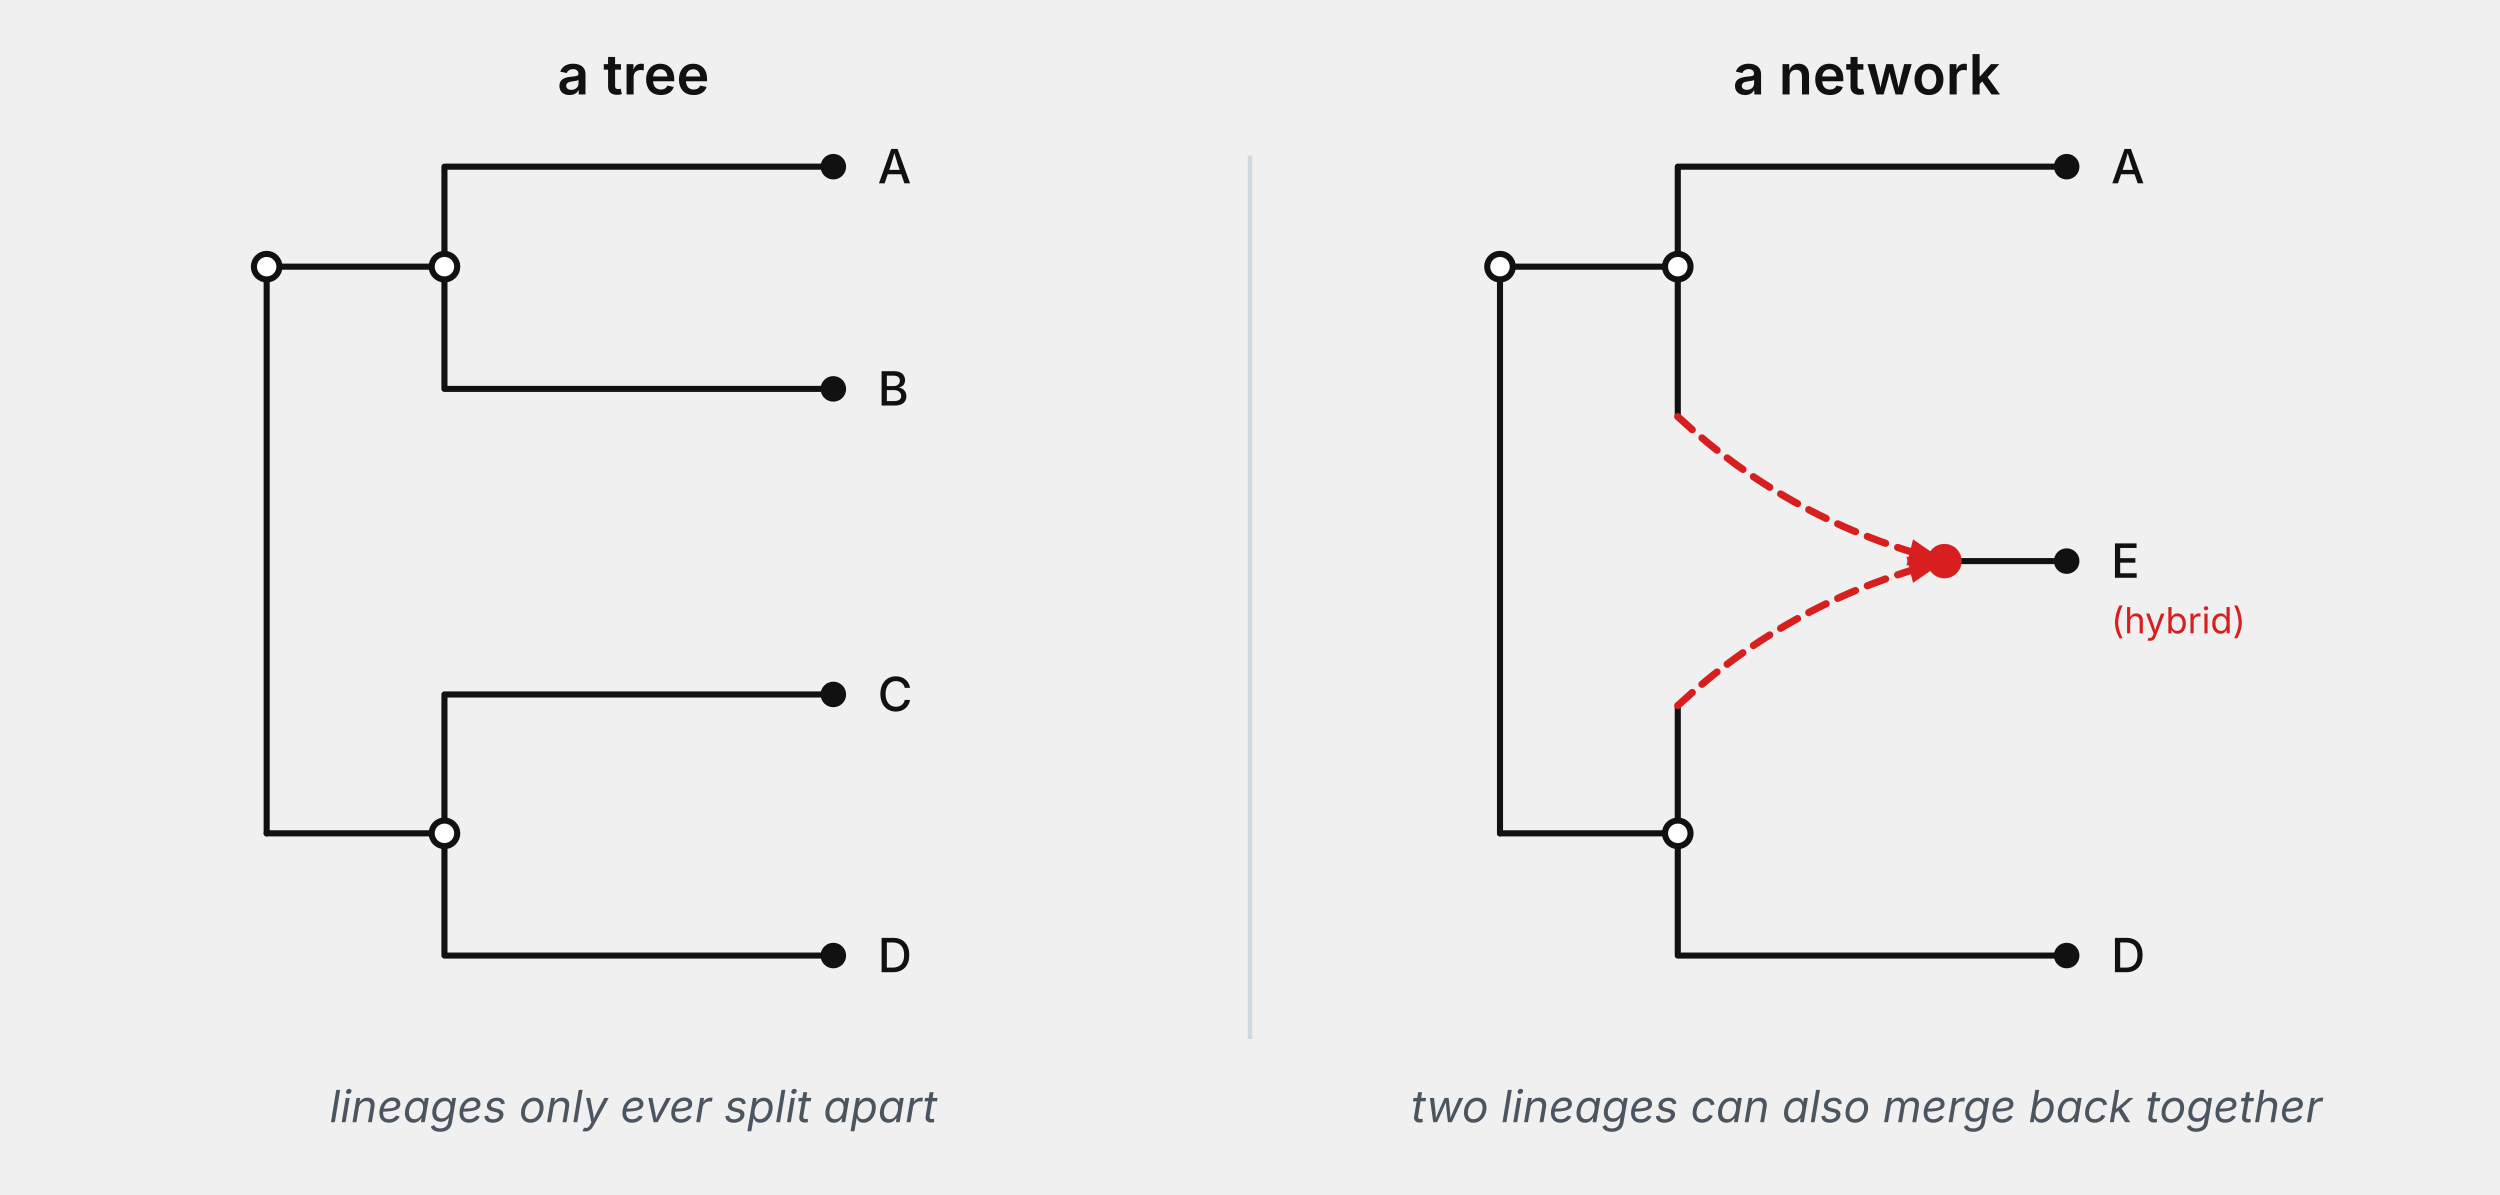
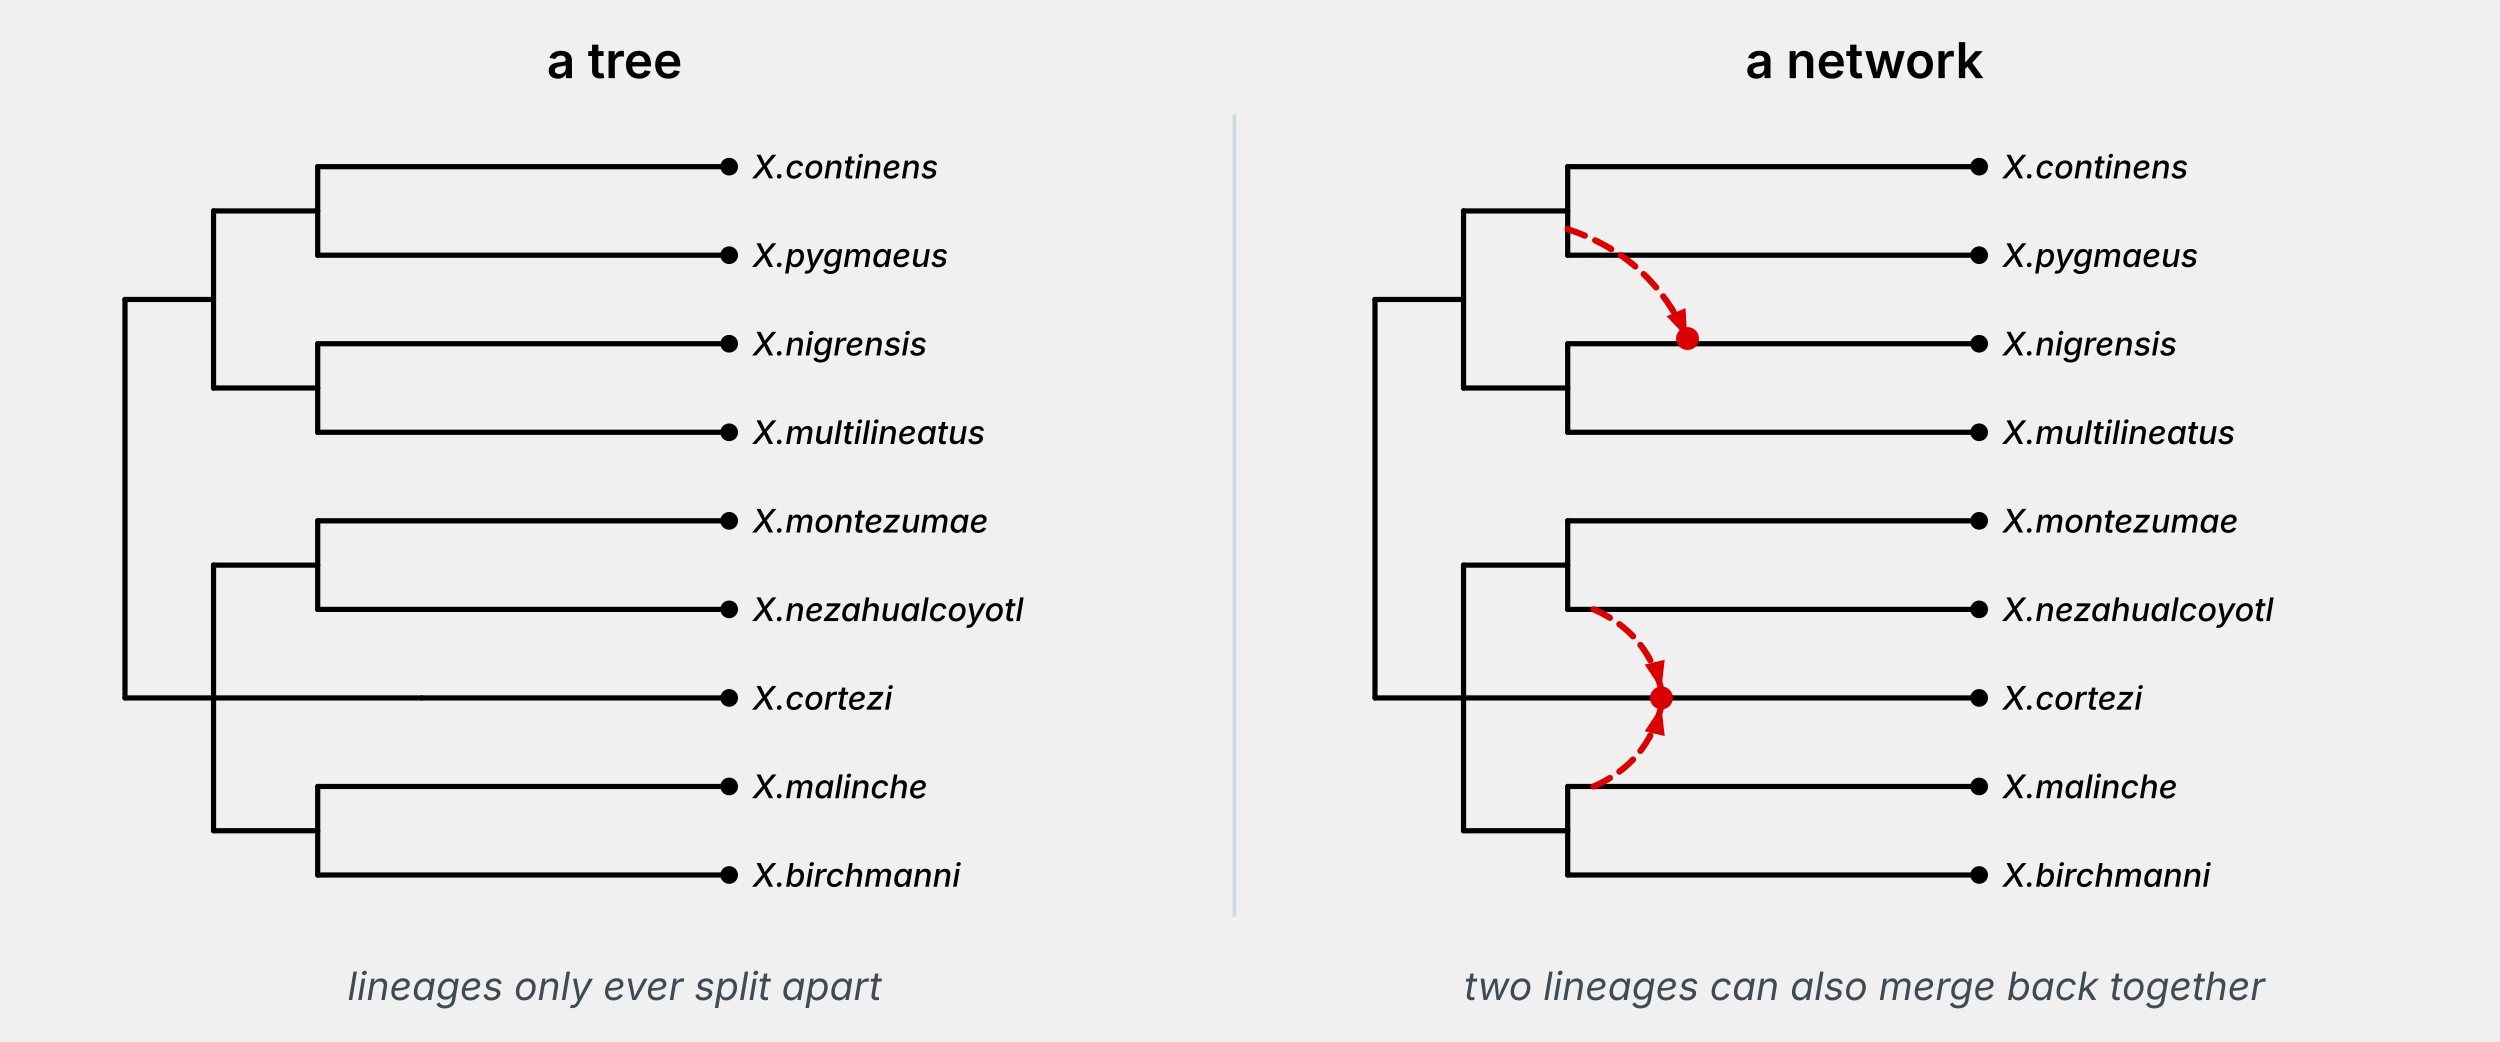
- <svg xmlns="http://www.w3.org/2000/svg" width="900" height="430" viewBox="0 0 900 430" font-family="Inter, Helvetica, Arial, sans-serif">
+ <svg xmlns="http://www.w3.org/2000/svg" width="960" height="400" viewBox="0 0 960 400" font-family="Inter, Helvetica, Arial, sans-serif">
  <defs>
-     <marker id="ar" viewBox="0 0 10 10" refX="9" refY="5" markerWidth="5.5" markerHeight="5.5" orient="auto-start-reverse">
-       <path d="M0,1.6 L9,5 L0,8.4 z" fill="#d81f1f" />
+     <marker id="ar" viewBox="0 0 10 10" refX="9.2" refY="5" markerWidth="5" markerHeight="5" orient="auto-start-reverse">
+       <path d="M0,1.7 L9,5 L0,8.3 z" fill="#da0000" />
    </marker>
-     <marker id="arb" viewBox="0 0 10 10" refX="9" refY="5" markerWidth="5.5" markerHeight="5.5" orient="auto-start-reverse">
-       <path d="M0,1.6 L9,5 L0,8.4 z" fill="#111111" />
+     <marker id="arb" viewBox="0 0 10 10" refX="9.2" refY="5" markerWidth="5" markerHeight="5" orient="auto-start-reverse">
+       <path d="M0,1.7 L9,5 L0,8.3 z" fill="#000000" />
    </marker>
  </defs>
-   <rect width="900" height="430" fill="none" />
-   <text x="228.0" y="34.0" font-size="20" fill="#111111" text-anchor="middle" font-weight="600">a tree</text>
-   <text x="672.0" y="34.0" font-size="20" fill="#111111" text-anchor="middle" font-weight="600">a network</text>
-   <line x1="450" y1="56" x2="450" y2="374" stroke="#cfd9e0" stroke-width="1.6" />
-   <path d="M96.0,96.0 V96.0 H160.0" fill="none" stroke="#111111" stroke-width="2.2" stroke-linecap="round" stroke-linejoin="round" />
-   <path d="M96,96 V300" fill="none" stroke="#111111" stroke-width="2.2" stroke-linecap="round" />
-   <path d="M96.0,300.0 V300.0 H160.0" fill="none" stroke="#111111" stroke-width="2.2" stroke-linecap="round" stroke-linejoin="round" />
-   <path d="M160,96 V60 H300" fill="none" stroke="#111111" stroke-width="2.2" stroke-linecap="round" stroke-linejoin="round" />
-   <path d="M160,96 V140 H300" fill="none" stroke="#111111" stroke-width="2.2" stroke-linecap="round" stroke-linejoin="round" />
-   <path d="M160,300 V250 H300" fill="none" stroke="#111111" stroke-width="2.2" stroke-linecap="round" stroke-linejoin="round" />
-   <path d="M160,300 V344 H300" fill="none" stroke="#111111" stroke-width="2.2" stroke-linecap="round" stroke-linejoin="round" />
-   <circle cx="160.0" cy="96.0" r="4.6" fill="#ffffff" stroke="#111111" stroke-width="2.2" />
-   <circle cx="160.0" cy="300.0" r="4.6" fill="#ffffff" stroke="#111111" stroke-width="2.2" />
-   <circle cx="96.0" cy="96.0" r="4.6" fill="#ffffff" stroke="#111111" stroke-width="2.2" />
-   <circle cx="300.0" cy="60.0" r="4.6" fill="#111111" />
-   <text x="316.0" y="66.0" font-size="17" fill="#111111" text-anchor="start" font-weight="500">A</text>
-   <circle cx="300.0" cy="140.0" r="4.6" fill="#111111" />
-   <text x="316.0" y="146.0" font-size="17" fill="#111111" text-anchor="start" font-weight="500">B</text>
-   <circle cx="300.0" cy="250.0" r="4.6" fill="#111111" />
-   <text x="316.0" y="256.0" font-size="17" fill="#111111" text-anchor="start" font-weight="500">C</text>
-   <circle cx="300.0" cy="344.0" r="4.6" fill="#111111" />
-   <text x="316.0" y="350.0" font-size="17" fill="#111111" text-anchor="start" font-weight="500">D</text>
-   <text x="228.0" y="404.0" font-size="16" fill="#4a5560" text-anchor="middle" font-weight="400" font-style="italic">lineages only ever split apart</text>
-   <path d="M540,96 V300" fill="none" stroke="#111111" stroke-width="2.2" stroke-linecap="round" />
-   <path d="M540.0,96.0 V96.0 H604.0" fill="none" stroke="#111111" stroke-width="2.2" stroke-linecap="round" stroke-linejoin="round" />
-   <path d="M540.0,300.0 V300.0 H604.0" fill="none" stroke="#111111" stroke-width="2.2" stroke-linecap="round" stroke-linejoin="round" />
-   <path d="M604,96 V60 H744" fill="none" stroke="#111111" stroke-width="2.2" stroke-linecap="round" stroke-linejoin="round" />
-   <path d="M604,96 V150" fill="none" stroke="#111111" stroke-width="2.2" stroke-linecap="round" />
-   <path d="M604,300 V344 H744" fill="none" stroke="#111111" stroke-width="2.2" stroke-linecap="round" stroke-linejoin="round" />
-   <path d="M604,300 V254" fill="none" stroke="#111111" stroke-width="2.2" stroke-linecap="round" />
-   <path d="M604.0,150.0 Q645.3,188.3 700.0,202.0" fill="none" stroke="#d81f1f" stroke-width="2.6" stroke-dasharray="7,4.6" stroke-linecap="round" marker-end="url(#ar)" />
-   <path d="M604.0,254.0 Q645.3,215.7 700.0,202.0" fill="none" stroke="#d81f1f" stroke-width="2.6" stroke-dasharray="7,4.6" stroke-linecap="round" marker-end="url(#ar)" />
-   <path d="M700,202 H744" fill="none" stroke="#111111" stroke-width="2.2" stroke-linecap="round" />
-   <circle cx="540.0" cy="96.0" r="4.6" fill="#ffffff" stroke="#111111" stroke-width="2.2" />
-   <circle cx="604.0" cy="96.0" r="4.6" fill="#ffffff" stroke="#111111" stroke-width="2.2" />
-   <circle cx="604.0" cy="300.0" r="4.6" fill="#ffffff" stroke="#111111" stroke-width="2.2" />
-   <circle cx="700.0" cy="202.0" r="6.2" fill="#d81f1f" />
-   <circle cx="744.0" cy="60.0" r="4.6" fill="#111111" />
-   <text x="760.0" y="66.0" font-size="17" fill="#111111" text-anchor="start" font-weight="500">A</text>
-   <circle cx="744.0" cy="344.0" r="4.6" fill="#111111" />
-   <text x="760.0" y="350.0" font-size="17" fill="#111111" text-anchor="start" font-weight="500">D</text>
-   <circle cx="744.0" cy="202.0" r="4.6" fill="#111111" />
-   <text x="760.0" y="208.0" font-size="17" fill="#111111" text-anchor="start" font-weight="500">E</text>
-   <text x="760.0" y="228.0" font-size="13" fill="#d81f1f" text-anchor="start" font-weight="400">(hybrid)</text>
-   <text x="672.0" y="404.0" font-size="16" fill="#4a5560" text-anchor="middle" font-weight="400" font-style="italic">two lineages can also merge back together</text>
+   <text x="236.0" y="30.0" font-size="19" fill="#000000" text-anchor="middle" font-weight="600">a tree</text>
+   <text x="716.0" y="30.0" font-size="19" fill="#000000" text-anchor="middle" font-weight="600">a network</text>
+   <line x1="474" y1="44" x2="474" y2="352" stroke="#cfd9e0" stroke-width="1.4" />
+   <path d="M48,115.0 V268.0" fill="none" stroke="#000000" stroke-width="2.0" stroke-linecap="round" />
+   <path d="M48.0,115.0 V115.0 H82.0" fill="none" stroke="#000000" stroke-width="2.0" stroke-linecap="round" stroke-linejoin="round" />
+   <path d="M48.0,268.0 V268.0 H82.0" fill="none" stroke="#000000" stroke-width="2.0" stroke-linecap="round" stroke-linejoin="round" />
+   <path d="M82,81.0 V149.0" fill="none" stroke="#000000" stroke-width="2.0" stroke-linecap="round" />
+   <path d="M82.0,81.0 V81.0 H122.0" fill="none" stroke="#000000" stroke-width="2.0" stroke-linecap="round" stroke-linejoin="round" />
+   <path d="M82.0,149.0 V149.0 H122.0" fill="none" stroke="#000000" stroke-width="2.0" stroke-linecap="round" stroke-linejoin="round" />
+   <path d="M122.0,64.0 V64.0 H280.0" fill="none" stroke="#000000" stroke-width="2.0" stroke-linecap="round" stroke-linejoin="round" />
+   <circle cx="280.0" cy="64.0" r="3.4" fill="#000000" />
+   <text x="289.0" y="68.5" font-size="12.5" fill="#000000" text-anchor="start" font-weight="500" font-style="italic">X.continens</text>
+   <path d="M122.0,98.0 V98.0 H280.0" fill="none" stroke="#000000" stroke-width="2.0" stroke-linecap="round" stroke-linejoin="round" />
+   <circle cx="280.0" cy="98.0" r="3.4" fill="#000000" />
+   <text x="289.0" y="102.5" font-size="12.5" fill="#000000" text-anchor="start" font-weight="500" font-style="italic">X.pygmaeus</text>
+   <path d="M122.0,132.0 V132.0 H280.0" fill="none" stroke="#000000" stroke-width="2.0" stroke-linecap="round" stroke-linejoin="round" />
+   <circle cx="280.0" cy="132.0" r="3.4" fill="#000000" />
+   <text x="289.0" y="136.5" font-size="12.5" fill="#000000" text-anchor="start" font-weight="500" font-style="italic">X.nigrensis</text>
+   <path d="M122.0,166.0 V166.0 H280.0" fill="none" stroke="#000000" stroke-width="2.0" stroke-linecap="round" stroke-linejoin="round" />
+   <circle cx="280.0" cy="166.0" r="3.4" fill="#000000" />
+   <text x="289.0" y="170.5" font-size="12.5" fill="#000000" text-anchor="start" font-weight="500" font-style="italic">X.multilineatus</text>
+   <path d="M122,64 V98" fill="none" stroke="#000000" stroke-width="2.0" stroke-linecap="round" />
+   <path d="M122,132 V166" fill="none" stroke="#000000" stroke-width="2.0" stroke-linecap="round" />
+   <path d="M82,217.0 V319.0" fill="none" stroke="#000000" stroke-width="2.0" stroke-linecap="round" />
+   <path d="M82.0,217.0 V217.0 H122.0" fill="none" stroke="#000000" stroke-width="2.0" stroke-linecap="round" stroke-linejoin="round" />
+   <path d="M82.0,319.0 V319.0 H122.0" fill="none" stroke="#000000" stroke-width="2.0" stroke-linecap="round" stroke-linejoin="round" />
+   <path d="M122,200 V234" fill="none" stroke="#000000" stroke-width="2.0" stroke-linecap="round" />
+   <path d="M122.0,200.0 V200.0 H280.0" fill="none" stroke="#000000" stroke-width="2.0" stroke-linecap="round" stroke-linejoin="round" />
+   <circle cx="280.0" cy="200.0" r="3.4" fill="#000000" />
+   <text x="289.0" y="204.5" font-size="12.5" fill="#000000" text-anchor="start" font-weight="500" font-style="italic">X.montezumae</text>
+   <path d="M122.0,234.0 V234.0 H280.0" fill="none" stroke="#000000" stroke-width="2.0" stroke-linecap="round" stroke-linejoin="round" />
+   <circle cx="280.0" cy="234.0" r="3.4" fill="#000000" />
+   <text x="289.0" y="238.5" font-size="12.5" fill="#000000" text-anchor="start" font-weight="500" font-style="italic">X.nezahualcoyotl</text>
+   <path d="M122,302 V336" fill="none" stroke="#000000" stroke-width="2.0" stroke-linecap="round" />
+   <path d="M122.0,302.0 V302.0 H280.0" fill="none" stroke="#000000" stroke-width="2.0" stroke-linecap="round" stroke-linejoin="round" />
+   <circle cx="280.0" cy="302.0" r="3.4" fill="#000000" />
+   <text x="289.0" y="306.5" font-size="12.5" fill="#000000" text-anchor="start" font-weight="500" font-style="italic">X.malinche</text>
+   <path d="M122.0,336.0 V336.0 H280.0" fill="none" stroke="#000000" stroke-width="2.0" stroke-linecap="round" stroke-linejoin="round" />
+   <circle cx="280.0" cy="336.0" r="3.4" fill="#000000" />
+   <text x="289.0" y="340.5" font-size="12.5" fill="#000000" text-anchor="start" font-weight="500" font-style="italic">X.birchmanni</text>
+   <path d="M82.0,268.0 V268.0 H162.0" fill="none" stroke="#000000" stroke-width="2.0" stroke-linecap="round" stroke-linejoin="round" />
+   <path d="M162.0,268.0 V268.0 H280.0" fill="none" stroke="#000000" stroke-width="2.0" stroke-linecap="round" stroke-linejoin="round" />
+   <circle cx="280.0" cy="268.0" r="3.4" fill="#000000" />
+   <text x="289.0" y="272.5" font-size="12.5" fill="#000000" text-anchor="start" font-weight="500" font-style="italic">X.cortezi</text>
+   <path d="M528,115.0 V268.0" fill="none" stroke="#000000" stroke-width="2.0" stroke-linecap="round" />
+   <path d="M528.0,115.0 V115.0 H562.0" fill="none" stroke="#000000" stroke-width="2.0" stroke-linecap="round" stroke-linejoin="round" />
+   <path d="M528.0,268.0 V268.0 H562.0" fill="none" stroke="#000000" stroke-width="2.0" stroke-linecap="round" stroke-linejoin="round" />
+   <path d="M562,81.0 V149.0" fill="none" stroke="#000000" stroke-width="2.0" stroke-linecap="round" />
+   <path d="M562.0,81.0 V81.0 H602.0" fill="none" stroke="#000000" stroke-width="2.0" stroke-linecap="round" stroke-linejoin="round" />
+   <path d="M562.0,149.0 V149.0 H602.0" fill="none" stroke="#000000" stroke-width="2.0" stroke-linecap="round" stroke-linejoin="round" />
+   <path d="M602.0,64.0 V64.0 H760.0" fill="none" stroke="#000000" stroke-width="2.0" stroke-linecap="round" stroke-linejoin="round" />
+   <circle cx="760.0" cy="64.0" r="3.4" fill="#000000" />
+   <text x="769.0" y="68.5" font-size="12.5" fill="#000000" text-anchor="start" font-weight="500" font-style="italic">X.continens</text>
+   <path d="M602.0,98.0 V98.0 H760.0" fill="none" stroke="#000000" stroke-width="2.0" stroke-linecap="round" stroke-linejoin="round" />
+   <circle cx="760.0" cy="98.0" r="3.4" fill="#000000" />
+   <text x="769.0" y="102.5" font-size="12.5" fill="#000000" text-anchor="start" font-weight="500" font-style="italic">X.pygmaeus</text>
+   <path d="M602.0,132.0 V132.0 H760.0" fill="none" stroke="#000000" stroke-width="2.0" stroke-linecap="round" stroke-linejoin="round" />
+   <circle cx="760.0" cy="132.0" r="3.4" fill="#000000" />
+   <text x="769.0" y="136.5" font-size="12.5" fill="#000000" text-anchor="start" font-weight="500" font-style="italic">X.nigrensis</text>
+   <path d="M602.0,166.0 V166.0 H760.0" fill="none" stroke="#000000" stroke-width="2.0" stroke-linecap="round" stroke-linejoin="round" />
+   <circle cx="760.0" cy="166.0" r="3.4" fill="#000000" />
+   <text x="769.0" y="170.5" font-size="12.5" fill="#000000" text-anchor="start" font-weight="500" font-style="italic">X.multilineatus</text>
+   <path d="M602,64 V98" fill="none" stroke="#000000" stroke-width="2.0" stroke-linecap="round" />
+   <path d="M602,132 V166" fill="none" stroke="#000000" stroke-width="2.0" stroke-linecap="round" />
+   <path d="M562,217.0 V319.0" fill="none" stroke="#000000" stroke-width="2.0" stroke-linecap="round" />
+   <path d="M562.0,217.0 V217.0 H602.0" fill="none" stroke="#000000" stroke-width="2.0" stroke-linecap="round" stroke-linejoin="round" />
+   <path d="M562.0,319.0 V319.0 H602.0" fill="none" stroke="#000000" stroke-width="2.0" stroke-linecap="round" stroke-linejoin="round" />
+   <path d="M602,200 V234" fill="none" stroke="#000000" stroke-width="2.0" stroke-linecap="round" />
+   <path d="M602.0,200.0 V200.0 H760.0" fill="none" stroke="#000000" stroke-width="2.0" stroke-linecap="round" stroke-linejoin="round" />
+   <circle cx="760.0" cy="200.0" r="3.4" fill="#000000" />
+   <text x="769.0" y="204.5" font-size="12.5" fill="#000000" text-anchor="start" font-weight="500" font-style="italic">X.montezumae</text>
+   <path d="M602.0,234.0 V234.0 H760.0" fill="none" stroke="#000000" stroke-width="2.0" stroke-linecap="round" stroke-linejoin="round" />
+   <circle cx="760.0" cy="234.0" r="3.4" fill="#000000" />
+   <text x="769.0" y="238.5" font-size="12.5" fill="#000000" text-anchor="start" font-weight="500" font-style="italic">X.nezahualcoyotl</text>
+   <path d="M602,302 V336" fill="none" stroke="#000000" stroke-width="2.0" stroke-linecap="round" />
+   <path d="M602.0,302.0 V302.0 H760.0" fill="none" stroke="#000000" stroke-width="2.0" stroke-linecap="round" stroke-linejoin="round" />
+   <circle cx="760.0" cy="302.0" r="3.4" fill="#000000" />
+   <text x="769.0" y="306.5" font-size="12.5" fill="#000000" text-anchor="start" font-weight="500" font-style="italic">X.malinche</text>
+   <path d="M602.0,336.0 V336.0 H760.0" fill="none" stroke="#000000" stroke-width="2.0" stroke-linecap="round" stroke-linejoin="round" />
+   <circle cx="760.0" cy="336.0" r="3.4" fill="#000000" />
+   <text x="769.0" y="340.5" font-size="12.5" fill="#000000" text-anchor="start" font-weight="500" font-style="italic">X.birchmanni</text>
+   <path d="M562.0,268.0 V268.0 H642.0" fill="none" stroke="#000000" stroke-width="2.0" stroke-linecap="round" stroke-linejoin="round" />
+   <path d="M642.0,268.0 V268.0 H760.0" fill="none" stroke="#000000" stroke-width="2.0" stroke-linecap="round" stroke-linejoin="round" />
+   <circle cx="760.0" cy="268.0" r="3.4" fill="#000000" />
+   <text x="769.0" y="272.5" font-size="12.5" fill="#000000" text-anchor="start" font-weight="500" font-style="italic">X.cortezi</text>
+   <path d="M602.0,88.0 Q634.4,98.7 648.0,130.0" fill="none" stroke="#da0000" stroke-width="2.4" stroke-dasharray="7,4.4" stroke-linecap="round" marker-end="url(#ar)" />
+   <circle cx="648.0" cy="130.0" r="4.4" fill="#da0000" />
+   <path d="M612.0,234.0 Q632.7,243.1 638.0,265.0" fill="none" stroke="#da0000" stroke-width="2.4" stroke-dasharray="7,4.4" stroke-linecap="round" marker-end="url(#ar)" />
+   <path d="M612.0,302.0 Q632.7,292.9 638.0,271.0" fill="none" stroke="#da0000" stroke-width="2.4" stroke-dasharray="7,4.4" stroke-linecap="round" marker-end="url(#ar)" />
+   <circle cx="638.0" cy="268.0" r="4.4" fill="#da0000" />
+   <text x="236.0" y="384.0" font-size="15" fill="#3f4a54" text-anchor="middle" font-weight="400" font-style="italic">lineages only ever split apart</text>
+   <text x="716.0" y="384.0" font-size="15" fill="#3f4a54" text-anchor="middle" font-weight="400" font-style="italic">two lineages can also merge back together</text>
</svg>
